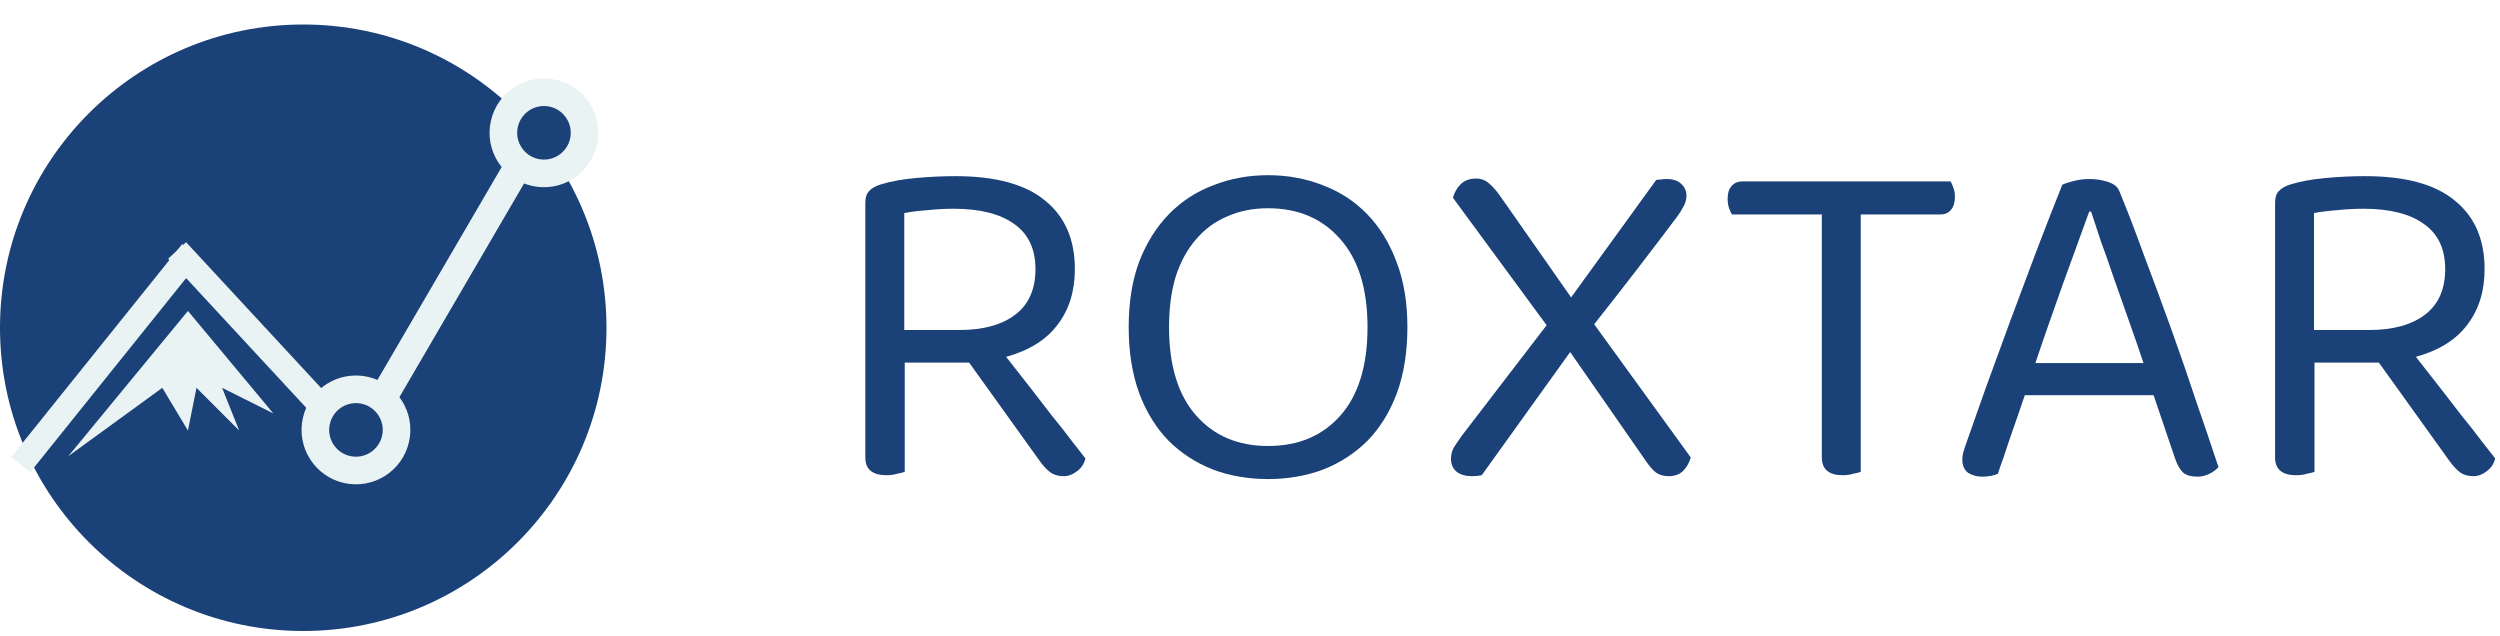
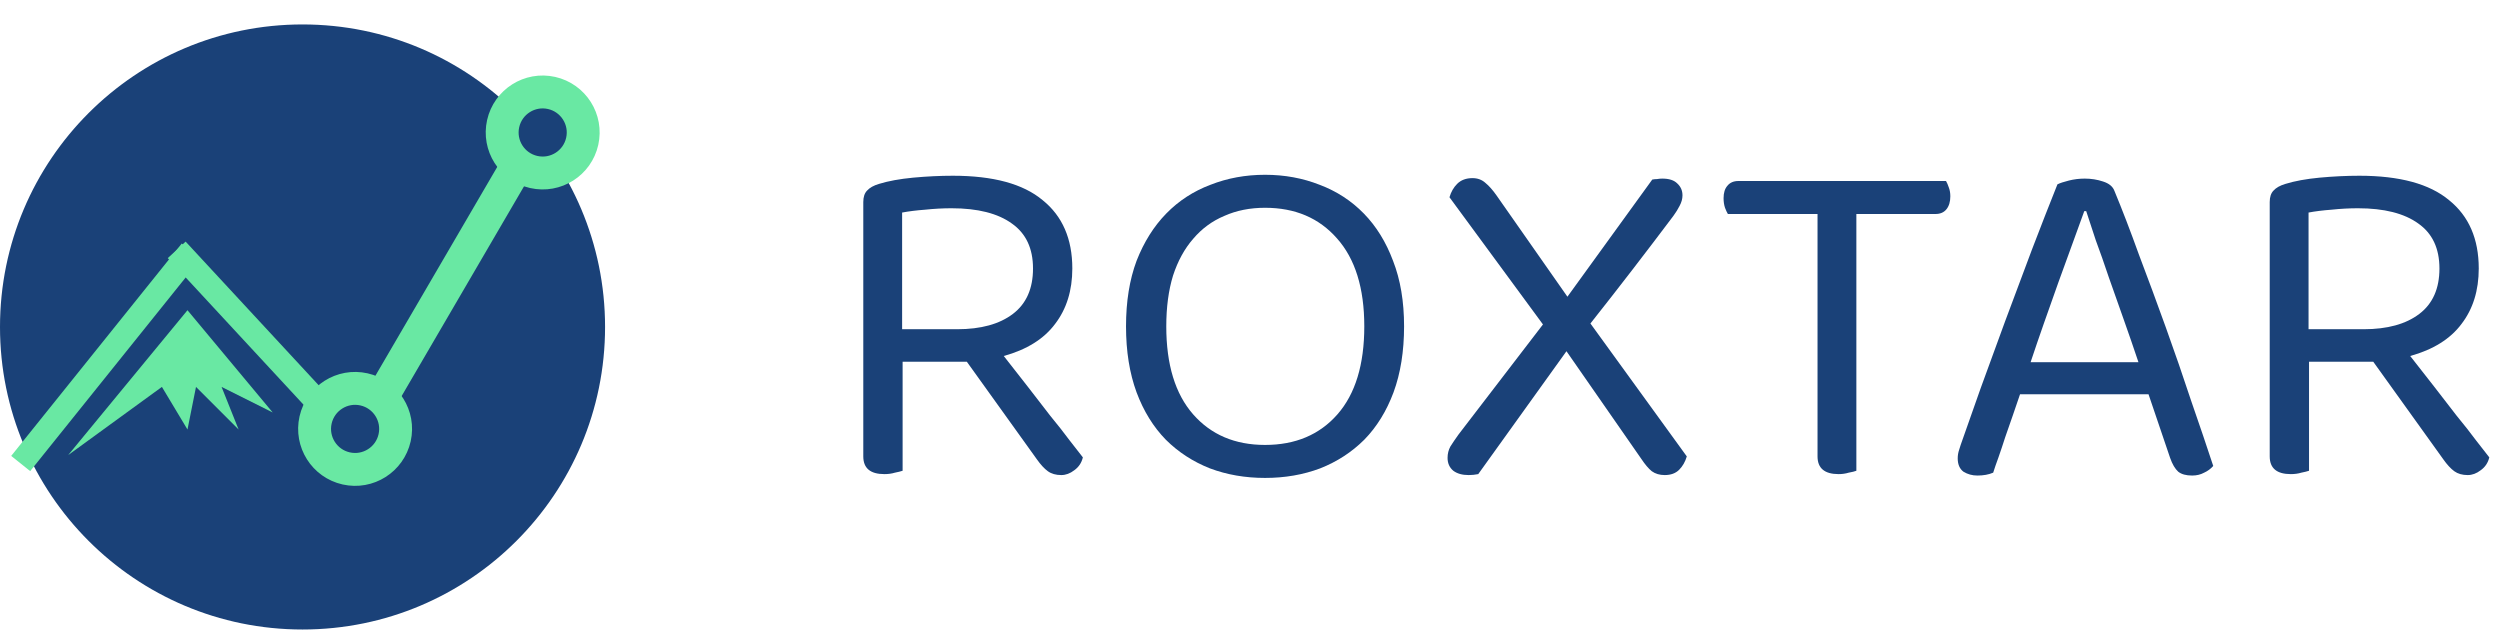
- <svg xmlns="http://www.w3.org/2000/svg" width="181" height="46" viewBox="0 0 181 46" fill="none">
-   <path d="M65.503 34.163C65.364 34.21 65.179 34.256 64.947 34.302C64.715 34.372 64.46 34.406 64.181 34.406C63.161 34.406 62.65 33.978 62.65 33.122V14.662C62.65 14.292 62.743 14.014 62.929 13.829C63.114 13.621 63.404 13.459 63.798 13.343C64.471 13.135 65.295 12.985 66.269 12.892C67.266 12.8 68.229 12.753 69.156 12.753C72.079 12.753 74.248 13.343 75.663 14.523C77.101 15.68 77.82 17.334 77.82 19.485C77.82 21.081 77.402 22.423 76.567 23.51C75.755 24.598 74.514 25.373 72.844 25.835C73.424 26.576 74.004 27.316 74.584 28.056C75.164 28.796 75.709 29.502 76.219 30.173C76.753 30.821 77.217 31.41 77.611 31.943C78.028 32.475 78.353 32.891 78.585 33.192C78.492 33.585 78.284 33.897 77.959 34.129C77.657 34.36 77.344 34.476 77.019 34.476C76.625 34.476 76.3 34.383 76.045 34.198C75.79 34.013 75.523 33.724 75.245 33.331L70.165 26.252H65.503V34.163ZM69.47 23.892C71.186 23.892 72.531 23.522 73.505 22.782C74.48 22.041 74.967 20.943 74.967 19.485C74.967 18.028 74.456 16.941 73.436 16.223C72.415 15.483 70.954 15.113 69.052 15.113C68.426 15.113 67.788 15.148 67.138 15.217C66.512 15.263 65.956 15.333 65.469 15.425V23.892H69.47Z" fill="#1A4178" />
-   <path d="M101.896 23.684C101.896 25.488 101.641 27.085 101.131 28.473C100.62 29.837 99.913 30.983 99.008 31.908C98.104 32.81 97.037 33.504 95.807 33.99C94.578 34.453 93.244 34.684 91.806 34.684C90.368 34.684 89.034 34.453 87.805 33.99C86.576 33.504 85.509 32.81 84.604 31.908C83.7 30.983 82.992 29.837 82.482 28.473C81.972 27.085 81.717 25.488 81.717 23.684C81.717 21.88 81.972 20.295 82.482 18.93C83.016 17.565 83.735 16.42 84.639 15.495C85.544 14.569 86.611 13.875 87.84 13.413C89.069 12.927 90.391 12.684 91.806 12.684C93.221 12.684 94.543 12.927 95.773 13.413C97.002 13.875 98.069 14.569 98.973 15.495C99.878 16.42 100.585 17.565 101.096 18.93C101.629 20.295 101.896 21.88 101.896 23.684ZM99.008 23.684C99.008 20.908 98.347 18.78 97.025 17.299C95.726 15.819 93.987 15.078 91.806 15.078C90.716 15.078 89.73 15.275 88.849 15.668C87.968 16.038 87.214 16.593 86.588 17.334C85.961 18.051 85.474 18.942 85.126 20.006C84.802 21.07 84.639 22.296 84.639 23.684C84.639 26.46 85.289 28.588 86.588 30.069C87.886 31.549 89.626 32.29 91.806 32.29C94.01 32.29 95.761 31.549 97.06 30.069C98.359 28.588 99.008 26.46 99.008 23.684Z" fill="#1A4178" />
-   <path d="M113.68 25.488L107.278 34.406C107.046 34.453 106.814 34.476 106.582 34.476C106.118 34.476 105.747 34.372 105.469 34.163C105.19 33.932 105.051 33.62 105.051 33.227C105.051 32.926 105.121 32.648 105.26 32.394C105.422 32.139 105.619 31.85 105.851 31.526L111.975 23.545L105.19 14.315C105.306 13.922 105.492 13.598 105.747 13.343C106.025 13.066 106.396 12.927 106.86 12.927C107.231 12.927 107.545 13.043 107.8 13.274C108.055 13.482 108.322 13.783 108.6 14.176L113.749 21.532L119.907 13.031C120.023 13.008 120.139 12.996 120.255 12.996C120.371 12.973 120.499 12.961 120.638 12.961C121.125 12.961 121.484 13.077 121.716 13.309C121.972 13.54 122.099 13.829 122.099 14.176C122.099 14.431 122.03 14.685 121.89 14.939C121.774 15.171 121.624 15.414 121.438 15.668C120.464 16.964 119.478 18.259 118.481 19.555C117.483 20.85 116.463 22.157 115.419 23.476L122.412 33.122C122.296 33.516 122.111 33.84 121.856 34.094C121.6 34.349 121.253 34.476 120.812 34.476C120.441 34.476 120.128 34.383 119.872 34.198C119.641 34.013 119.385 33.712 119.107 33.296L113.68 25.488Z" fill="#1A4178" />
-   <path d="M134.718 15.529V34.163C134.602 34.21 134.417 34.256 134.162 34.302C133.93 34.372 133.686 34.406 133.431 34.406C132.41 34.406 131.9 33.978 131.9 33.122V15.529H125.394C125.324 15.414 125.255 15.263 125.185 15.078C125.116 14.87 125.081 14.639 125.081 14.384C125.081 13.991 125.174 13.69 125.359 13.482C125.545 13.251 125.812 13.135 126.159 13.135H141.224C141.294 13.251 141.364 13.413 141.433 13.621C141.503 13.806 141.537 14.014 141.537 14.245C141.537 14.639 141.445 14.951 141.259 15.182C141.074 15.414 140.807 15.529 140.459 15.529H134.718Z" fill="#1A4178" />
-   <path d="M155.92 28.611H146.596C146.434 29.074 146.26 29.583 146.074 30.138C145.889 30.67 145.703 31.202 145.518 31.734C145.355 32.243 145.193 32.729 145.031 33.192C144.868 33.631 144.741 34.002 144.648 34.302C144.323 34.441 143.94 34.51 143.5 34.51C143.129 34.51 142.792 34.418 142.491 34.233C142.212 34.025 142.073 33.701 142.073 33.261C142.073 33.053 142.108 32.845 142.178 32.637C142.247 32.405 142.328 32.162 142.421 31.908C142.769 30.936 143.21 29.687 143.743 28.16C144.3 26.634 144.891 25.014 145.518 23.302C146.167 21.567 146.817 19.832 147.466 18.097C148.139 16.339 148.753 14.766 149.31 13.378C149.496 13.285 149.774 13.193 150.145 13.1C150.516 13.008 150.899 12.961 151.293 12.961C151.757 12.961 152.198 13.031 152.615 13.17C153.056 13.309 153.334 13.54 153.45 13.864C154.007 15.206 154.598 16.744 155.225 18.479C155.874 20.191 156.523 21.949 157.173 23.753C157.822 25.558 158.437 27.339 159.017 29.097C159.62 30.832 160.153 32.405 160.617 33.816C160.432 34.025 160.211 34.187 159.956 34.302C159.701 34.441 159.411 34.51 159.086 34.51C158.646 34.51 158.309 34.418 158.078 34.233C157.846 34.025 157.648 33.689 157.486 33.227L155.92 28.611ZM151.258 15.321C151.003 16.015 150.713 16.813 150.389 17.715C150.064 18.595 149.727 19.52 149.38 20.491C149.032 21.463 148.684 22.446 148.336 23.441C147.988 24.436 147.663 25.384 147.362 26.287H155.19C154.842 25.245 154.482 24.204 154.111 23.163C153.74 22.099 153.381 21.081 153.033 20.11C152.708 19.138 152.395 18.247 152.093 17.438C151.815 16.605 151.583 15.899 151.397 15.321H151.258Z" fill="#1A4178" />
-   <path d="M167.569 34.163C167.429 34.21 167.244 34.256 167.012 34.302C166.78 34.372 166.525 34.406 166.247 34.406C165.226 34.406 164.716 33.978 164.716 33.122V14.662C164.716 14.292 164.808 14.014 164.994 13.829C165.18 13.621 165.47 13.459 165.864 13.343C166.536 13.135 167.36 12.985 168.334 12.892C169.331 12.8 170.294 12.753 171.222 12.753C174.144 12.753 176.313 13.343 177.728 14.523C179.166 15.68 179.885 17.334 179.885 19.485C179.885 21.081 179.467 22.423 178.632 23.51C177.821 24.598 176.58 25.373 174.91 25.835C175.49 26.576 176.069 27.316 176.649 28.056C177.229 28.796 177.774 29.502 178.285 30.173C178.818 30.821 179.282 31.41 179.676 31.943C180.094 32.475 180.418 32.891 180.65 33.192C180.558 33.585 180.349 33.897 180.024 34.129C179.723 34.36 179.409 34.476 179.085 34.476C178.69 34.476 178.366 34.383 178.111 34.198C177.855 34.013 177.589 33.724 177.31 33.331L172.231 26.252H167.569V34.163ZM171.535 23.892C173.251 23.892 174.597 23.522 175.571 22.782C176.545 22.041 177.032 20.943 177.032 19.485C177.032 18.028 176.522 16.941 175.501 16.223C174.481 15.483 173.019 15.113 171.117 15.113C170.491 15.113 169.853 15.148 169.204 15.217C168.578 15.263 168.021 15.333 167.534 15.425V23.892H171.535Z" fill="#1A4178" />
-   <circle cx="21.955" cy="23.729" r="21.955" fill="#1A4178" />
-   <rect x="0.813" y="33.086" width="19.766" height="1.765" transform="rotate(-51.2364 0.812988 33.0857)" fill="#EAF3F3" />
-   <rect x="13.47" y="17.533" width="19.046" height="1.765" transform="rotate(47.1933 13.4702 17.5326)" fill="#EAF3F3" />
-   <path d="M26.105 31.587L37.727 11.668" stroke="#EAF3F3" stroke-width="2" />
-   <circle cx="25.771" cy="31.125" r="2.939" transform="rotate(12.6665 25.7706 31.1249)" fill="#1A4178" stroke="#EAF3F3" stroke-width="2" />
-   <circle cx="39.383" cy="9.615" r="2.939" transform="rotate(12.6665 39.3834 9.61465)" fill="#1A4178" stroke="#EAF3F3" stroke-width="2" />
-   <path d="M13.606 22.512L19.791 29.934L16.08 28.079L17.317 31.171L14.225 28.079L13.606 31.171L11.751 28.079L4.948 33.026L13.606 22.512Z" fill="#EAF3F3" />
+ <svg xmlns="http://www.w3.org/2000/svg" width="152" height="39" viewBox="0 0 152 39" fill="none">
+   <path d="M54.879 28.622C54.762 28.661 54.606 28.7 54.412 28.738C54.218 28.797 54.004 28.826 53.771 28.826C52.916 28.826 52.488 28.467 52.488 27.75V12.284C52.488 11.974 52.566 11.741 52.721 11.586C52.877 11.412 53.12 11.276 53.45 11.179C54.014 11.005 54.704 10.879 55.52 10.801C56.355 10.724 57.162 10.685 57.939 10.685C60.388 10.685 62.205 11.179 63.39 12.168C64.595 13.136 65.197 14.522 65.197 16.325C65.197 17.662 64.847 18.786 64.148 19.697C63.468 20.608 62.428 21.257 61.029 21.645C61.515 22.265 62.001 22.885 62.486 23.506C62.972 24.126 63.429 24.717 63.856 25.279C64.303 25.822 64.692 26.316 65.022 26.762C65.372 27.207 65.644 27.556 65.838 27.808C65.761 28.138 65.586 28.399 65.314 28.593C65.061 28.787 64.799 28.884 64.527 28.884C64.196 28.884 63.924 28.806 63.711 28.651C63.497 28.496 63.273 28.254 63.04 27.924L58.784 21.994H54.879V28.622ZM58.201 20.017C59.639 20.017 60.767 19.707 61.583 19.087C62.399 18.466 62.807 17.546 62.807 16.325C62.807 15.104 62.379 14.193 61.524 13.592C60.669 12.972 59.445 12.662 57.852 12.662C57.327 12.662 56.793 12.691 56.248 12.749C55.724 12.788 55.257 12.846 54.849 12.923V20.017H58.201Z" fill="#1A4178" />
+   <path d="M85.368 19.843C85.368 21.354 85.155 22.692 84.727 23.854C84.3 24.998 83.707 25.957 82.949 26.733C82.191 27.488 81.297 28.07 80.267 28.477C79.237 28.864 78.12 29.058 76.915 29.058C75.71 29.058 74.593 28.864 73.563 28.477C72.533 28.07 71.639 27.488 70.881 26.733C70.124 25.957 69.531 24.998 69.103 23.854C68.676 22.692 68.462 21.354 68.462 19.843C68.462 18.331 68.676 17.003 69.103 15.86C69.55 14.716 70.153 13.757 70.91 12.982C71.668 12.206 72.562 11.625 73.592 11.237C74.622 10.83 75.73 10.627 76.915 10.627C78.101 10.627 79.208 10.83 80.238 11.237C81.268 11.625 82.162 12.206 82.92 12.982C83.678 13.757 84.27 14.716 84.698 15.86C85.145 17.003 85.368 18.331 85.368 19.843ZM82.949 19.843C82.949 17.517 82.395 15.734 81.287 14.493C80.199 13.253 78.742 12.633 76.915 12.633C76.002 12.633 75.176 12.797 74.438 13.127C73.699 13.437 73.068 13.902 72.543 14.522C72.018 15.123 71.61 15.869 71.319 16.761C71.047 17.652 70.91 18.68 70.91 19.843C70.91 22.168 71.455 23.951 72.543 25.192C73.631 26.432 75.088 27.052 76.915 27.052C78.761 27.052 80.228 26.432 81.317 25.192C82.405 23.951 82.949 22.168 82.949 19.843Z" fill="#1A4178" />
+   <path d="M95.241 21.354L89.877 28.826C89.683 28.864 89.489 28.884 89.294 28.884C88.906 28.884 88.595 28.797 88.362 28.622C88.128 28.428 88.012 28.167 88.012 27.837C88.012 27.585 88.07 27.353 88.187 27.14C88.323 26.926 88.488 26.684 88.682 26.413L93.812 19.726L88.128 11.993C88.225 11.664 88.381 11.392 88.595 11.179C88.828 10.946 89.139 10.83 89.528 10.83C89.838 10.83 90.101 10.927 90.314 11.121C90.528 11.295 90.752 11.547 90.985 11.877L95.299 18.04L100.458 10.917C100.555 10.898 100.653 10.888 100.75 10.888C100.847 10.869 100.954 10.859 101.07 10.859C101.479 10.859 101.78 10.956 101.974 11.15C102.188 11.344 102.295 11.586 102.295 11.877C102.295 12.09 102.236 12.303 102.12 12.516C102.023 12.71 101.896 12.914 101.741 13.127C100.925 14.212 100.099 15.298 99.263 16.383C98.428 17.468 97.573 18.563 96.698 19.668L102.557 27.75C102.46 28.08 102.304 28.351 102.091 28.564C101.877 28.777 101.585 28.884 101.216 28.884C100.905 28.884 100.643 28.806 100.429 28.651C100.235 28.496 100.021 28.244 99.788 27.895L95.241 21.354Z" fill="#1A4178" />
+   <path d="M112.867 13.011V28.622C112.77 28.661 112.614 28.7 112.401 28.738C112.206 28.797 112.002 28.826 111.789 28.826C110.934 28.826 110.506 28.467 110.506 27.75V13.011H105.055C104.997 12.914 104.939 12.788 104.88 12.633C104.822 12.458 104.793 12.264 104.793 12.051C104.793 11.722 104.871 11.47 105.026 11.295C105.181 11.101 105.405 11.005 105.696 11.005H118.318C118.376 11.101 118.434 11.237 118.493 11.412C118.551 11.567 118.58 11.741 118.58 11.935C118.58 12.264 118.502 12.526 118.347 12.72C118.192 12.914 117.968 13.011 117.677 13.011H112.867Z" fill="#1A4178" />
+   <path d="M130.63 23.971H122.818C122.682 24.358 122.537 24.785 122.381 25.25C122.226 25.696 122.07 26.141 121.915 26.587C121.779 27.014 121.643 27.421 121.507 27.808C121.371 28.177 121.264 28.487 121.186 28.738C120.914 28.855 120.593 28.913 120.224 28.913C119.913 28.913 119.631 28.835 119.379 28.68C119.146 28.506 119.029 28.235 119.029 27.866C119.029 27.692 119.058 27.517 119.117 27.343C119.175 27.149 119.243 26.946 119.321 26.733C119.612 25.919 119.981 24.872 120.428 23.593C120.895 22.314 121.39 20.957 121.915 19.523C122.459 18.069 123.003 16.616 123.547 15.162C124.111 13.689 124.626 12.371 125.092 11.208C125.247 11.131 125.481 11.053 125.792 10.976C126.102 10.898 126.423 10.859 126.753 10.859C127.142 10.859 127.511 10.917 127.861 11.034C128.23 11.15 128.464 11.344 128.561 11.615C129.027 12.739 129.523 14.028 130.047 15.482C130.591 16.916 131.136 18.389 131.68 19.901C132.224 21.412 132.739 22.905 133.225 24.378C133.73 25.831 134.177 27.149 134.565 28.331C134.41 28.506 134.225 28.642 134.012 28.738C133.798 28.855 133.555 28.913 133.283 28.913C132.914 28.913 132.632 28.835 132.437 28.68C132.243 28.506 132.078 28.225 131.942 27.837L130.63 23.971ZM126.724 12.836C126.511 13.418 126.268 14.086 125.996 14.842C125.724 15.579 125.442 16.354 125.15 17.168C124.859 17.982 124.567 18.806 124.276 19.639C123.984 20.472 123.712 21.267 123.46 22.023H130.018C129.727 21.151 129.425 20.279 129.115 19.406C128.804 18.515 128.502 17.662 128.211 16.848C127.939 16.034 127.677 15.288 127.424 14.61C127.191 13.912 126.996 13.321 126.841 12.836H126.724Z" fill="#1A4178" />
+   <path d="M140.389 28.622C140.273 28.661 140.117 28.7 139.923 28.738C139.728 28.797 139.515 28.826 139.282 28.826C138.427 28.826 137.999 28.467 137.999 27.75V12.284C137.999 11.974 138.077 11.741 138.232 11.586C138.388 11.412 138.631 11.276 138.961 11.179C139.524 11.005 140.214 10.879 141.03 10.801C141.866 10.724 142.673 10.685 143.45 10.685C145.898 10.685 147.715 11.179 148.901 12.168C150.105 13.136 150.708 14.522 150.708 16.325C150.708 17.662 150.358 18.786 149.659 19.697C148.978 20.608 147.939 21.257 146.54 21.645C147.025 22.265 147.511 22.885 147.997 23.506C148.483 24.126 148.94 24.717 149.367 25.279C149.814 25.822 150.203 26.316 150.533 26.762C150.883 27.207 151.155 27.556 151.349 27.808C151.271 28.138 151.097 28.399 150.824 28.593C150.572 28.787 150.31 28.884 150.037 28.884C149.707 28.884 149.435 28.806 149.221 28.651C149.008 28.496 148.784 28.254 148.551 27.924L144.295 21.994H140.389V28.622ZM143.712 20.017C145.15 20.017 146.277 19.707 147.093 19.087C147.91 18.466 148.318 17.546 148.318 16.325C148.318 15.104 147.89 14.193 147.035 13.592C146.18 12.972 144.956 12.662 143.362 12.662C142.838 12.662 142.303 12.691 141.759 12.749C141.235 12.788 140.768 12.846 140.36 12.923V20.017H143.712Z" fill="#1A4178" />
+   <circle cx="18.394" cy="19.88" r="18.394" fill="#1A4178" />
+   <rect x="0.682" y="27.719" width="16.56" height="1.479" transform="rotate(-51.2364 0.681641 27.7194)" fill="#69E8A3" />
+   <rect x="11.286" y="14.689" width="15.957" height="1.479" transform="rotate(47.1933 11.2861 14.6889)" fill="#69E8A3" />
+   <path d="M21.871 26.464L31.608 9.776" stroke="#69E8A3" stroke-width="2" />
+   <circle cx="21.59" cy="26.077" r="2.463" transform="rotate(12.6665 21.5902 26.0766)" fill="#1A4178" stroke="#69E8A3" stroke-width="2" />
+   <circle cx="32.995" cy="8.055" r="2.463" transform="rotate(12.6665 32.9954 8.05519)" fill="#1A4178" stroke="#69E8A3" stroke-width="2" />
+   <path d="M11.399 18.861L16.58 25.079L13.471 23.524L14.508 26.115L11.917 23.524L11.399 26.115L9.844 23.524L4.144 27.67L11.399 18.861Z" fill="#69E8A3" />
</svg>
